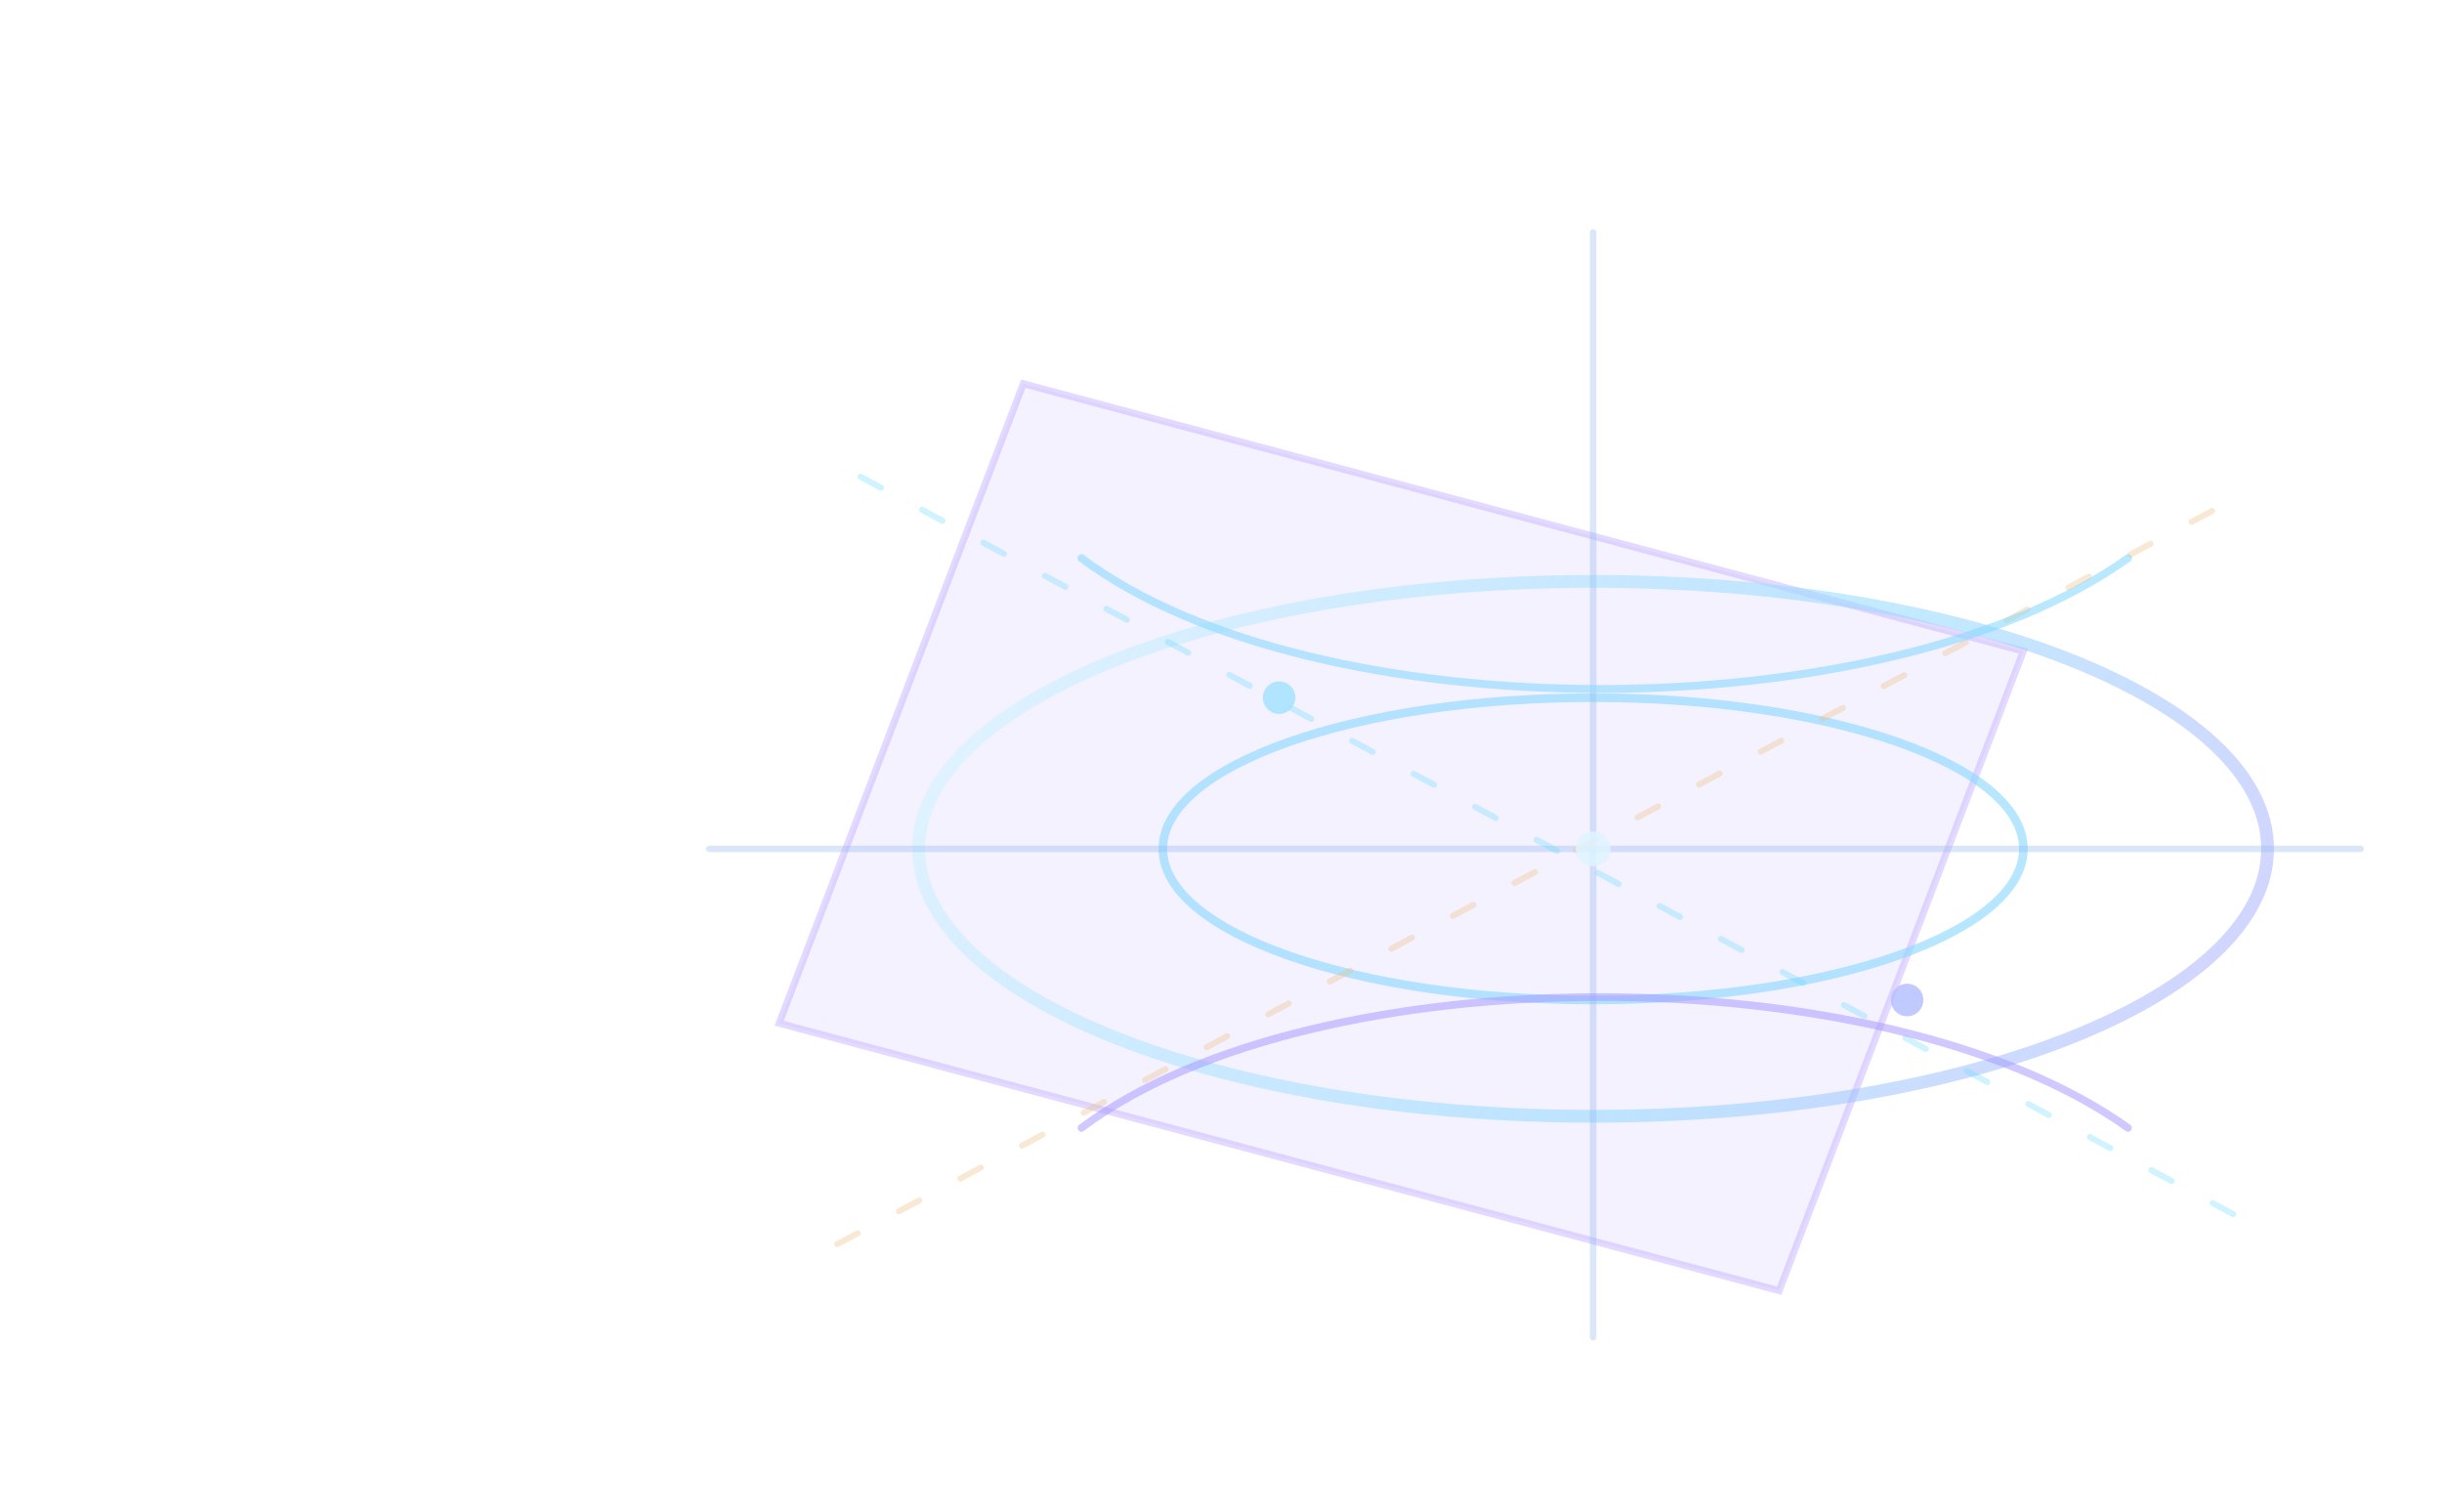
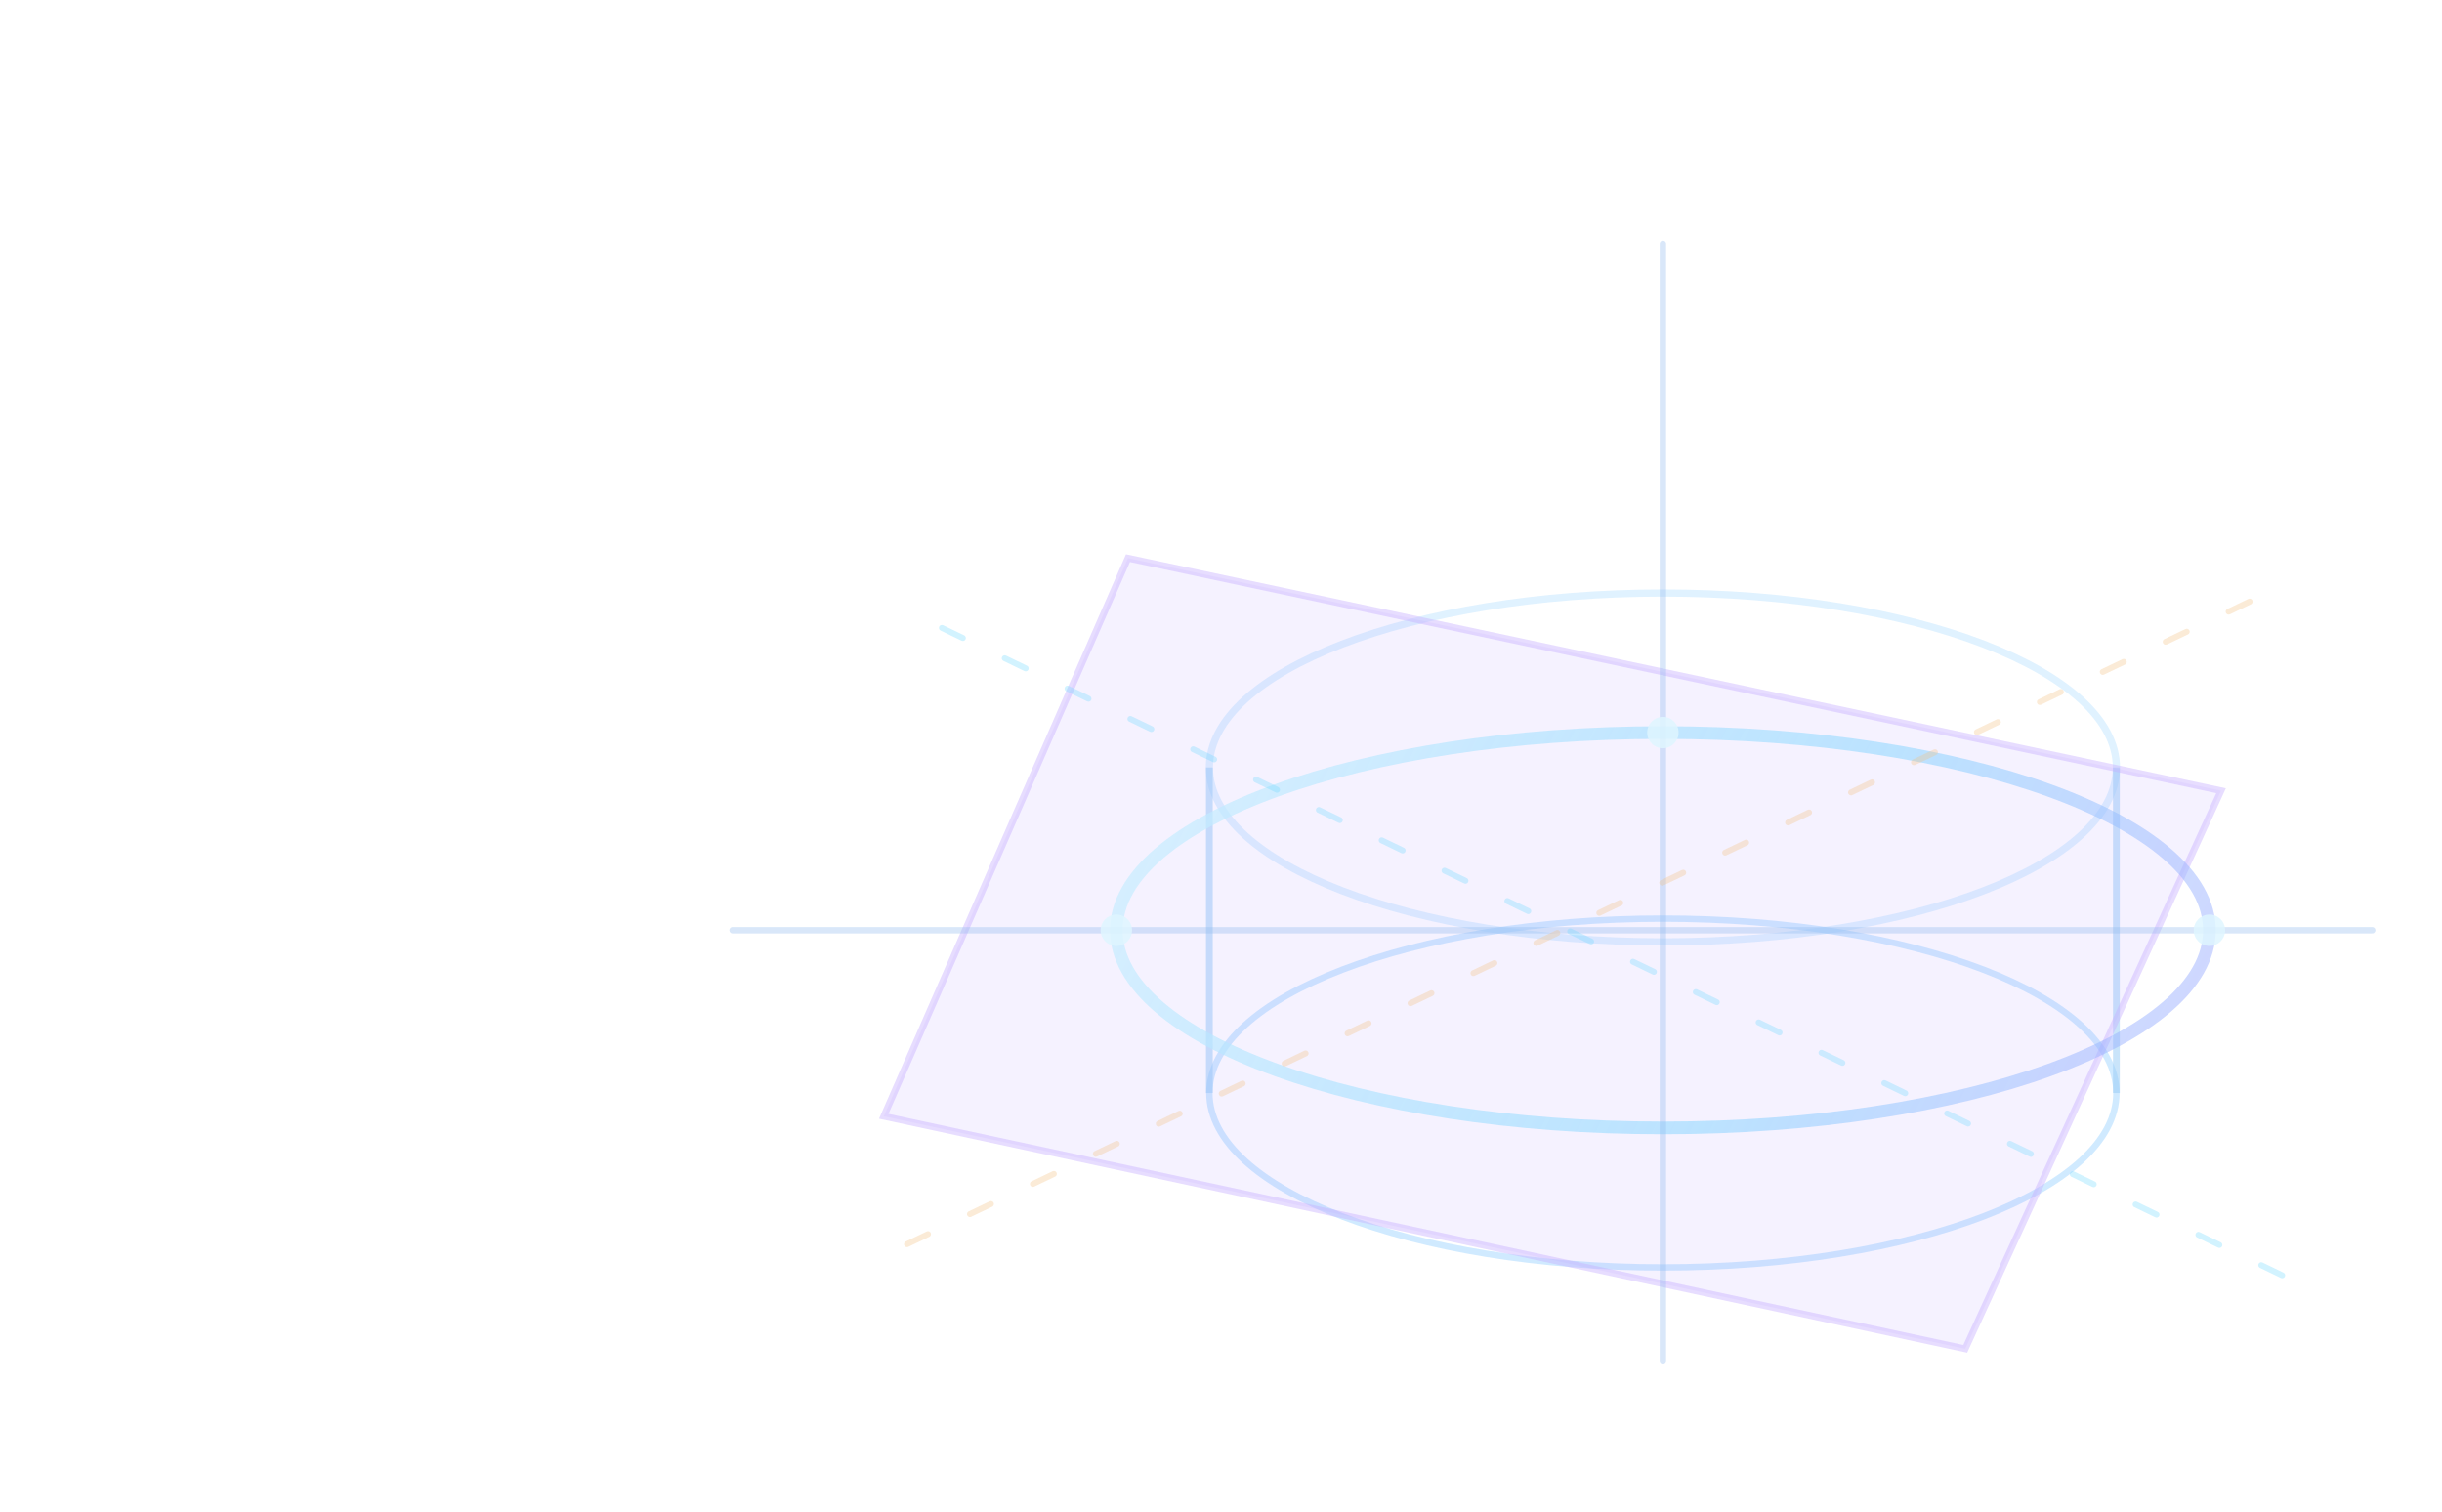
<svg xmlns="http://www.w3.org/2000/svg" width="420" height="260" viewBox="0 0 420 260" fill="none">
  <defs>
-     <linearGradient id="anaA-section" x1="184" y1="70" x2="396" y2="204" gradientUnits="userSpaceOnUse">
-       <stop offset="0" stop-color="#DFF5FF" stop-opacity="0.76" />
-       <stop offset="0.58" stop-color="#8ED7FF" stop-opacity="0.54" />
-       <stop offset="1" stop-color="#A08FFF" stop-opacity="0.42" />
+     <linearGradient id="anaA-ellipse" x1="180" y1="92" x2="406" y2="208" gradientUnits="userSpaceOnUse">
+       <stop offset="0" stop-color="#DDF5FF" stop-opacity="0.76" />
+       <stop offset="0.58" stop-color="#8DD7FF" stop-opacity="0.56" />
+       <stop offset="1" stop-color="#A18FFF" stop-opacity="0.42" />
    </linearGradient>
  </defs>
-   <path d="M176 66L348 112L306 222L134 176L176 66Z" fill="#A18FFF" fill-opacity="0.12" stroke="#C2ABFF" stroke-opacity="0.44" stroke-width="1.2" />
-   <ellipse cx="274" cy="146" rx="116" ry="46" stroke="url(#anaA-section)" stroke-width="2.2" />
-   <ellipse cx="274" cy="146" rx="74" ry="26" stroke="#89D8FF" stroke-opacity="0.62" stroke-width="1.48" />
+   <ellipse cx="286" cy="132" rx="78" ry="30" stroke="#CFEAFF" stroke-opacity="0.64" stroke-width="1.24" />
+   <ellipse cx="286" cy="188" rx="78" ry="30" stroke="#A6D8FF" stroke-opacity="0.52" stroke-width="1.1" />
+   <path d="M208 132V188M364 132V188" stroke="#9CCEF7" stroke-opacity="0.54" stroke-width="1.16" />
+   <polygon points="194,96 382,136 338,232 152,192" fill="#A38FFF" fill-opacity="0.11" stroke="#C6AEFF" stroke-opacity="0.42" stroke-width="1.16" />
+   <ellipse cx="286" cy="160" rx="94" ry="34" stroke="url(#anaA-ellipse)" stroke-width="2.18" />
  <g fill="none" stroke-linecap="round">
-     <path d="M122 146H406" stroke="#90BAEE" stroke-opacity="0.34" stroke-width="1.12" />
-     <path d="M274 40V230" stroke="#90BAEE" stroke-opacity="0.34" stroke-width="1.12" />
-     <path d="M148 82L390 212" stroke="#68D7FF" stroke-opacity="0.32" stroke-width="1.04" stroke-dasharray="4 8" />
-     <path d="M144 214L384 86" stroke="#F0BF82" stroke-opacity="0.34" stroke-width="1.04" stroke-dasharray="4 8" />
-     <path d="M186 96C226 126 324 126 366 96" stroke="#84D9FF" stroke-opacity="0.56" stroke-width="1.36" />
-     <path d="M186 194C226 164 324 164 366 194" stroke="#A599FF" stroke-opacity="0.52" stroke-width="1.32" />
+     <path d="M126 160H408" stroke="#90BAEE" stroke-opacity="0.34" stroke-width="1.1" />
+     <path d="M286 42V234" stroke="#90BAEE" stroke-opacity="0.34" stroke-width="1.1" />
+     <path d="M162 108L398 222" stroke="#68D7FF" stroke-opacity="0.3" stroke-width="1.02" stroke-dasharray="4 8" />
+     <path d="M156 214L390 102" stroke="#F0BF82" stroke-opacity="0.32" stroke-width="1.02" stroke-dasharray="4 8" />
  </g>
-   <circle cx="274" cy="146" r="3" fill="#DEF5FF" fill-opacity="0.84" />
-   <circle cx="220" cy="120" r="2.8" fill="#A0E2FF" fill-opacity="0.8" />
-   <circle cx="328" cy="172" r="2.8" fill="#B3BEFF" fill-opacity="0.82" />
+   <g fill="#E0F6FF" fill-opacity="0.84">
+     <circle cx="192" cy="160" r="2.7" />
+     <circle cx="286" cy="126" r="2.7" />
+     <circle cx="380" cy="160" r="2.7" />
+   </g>
</svg>
